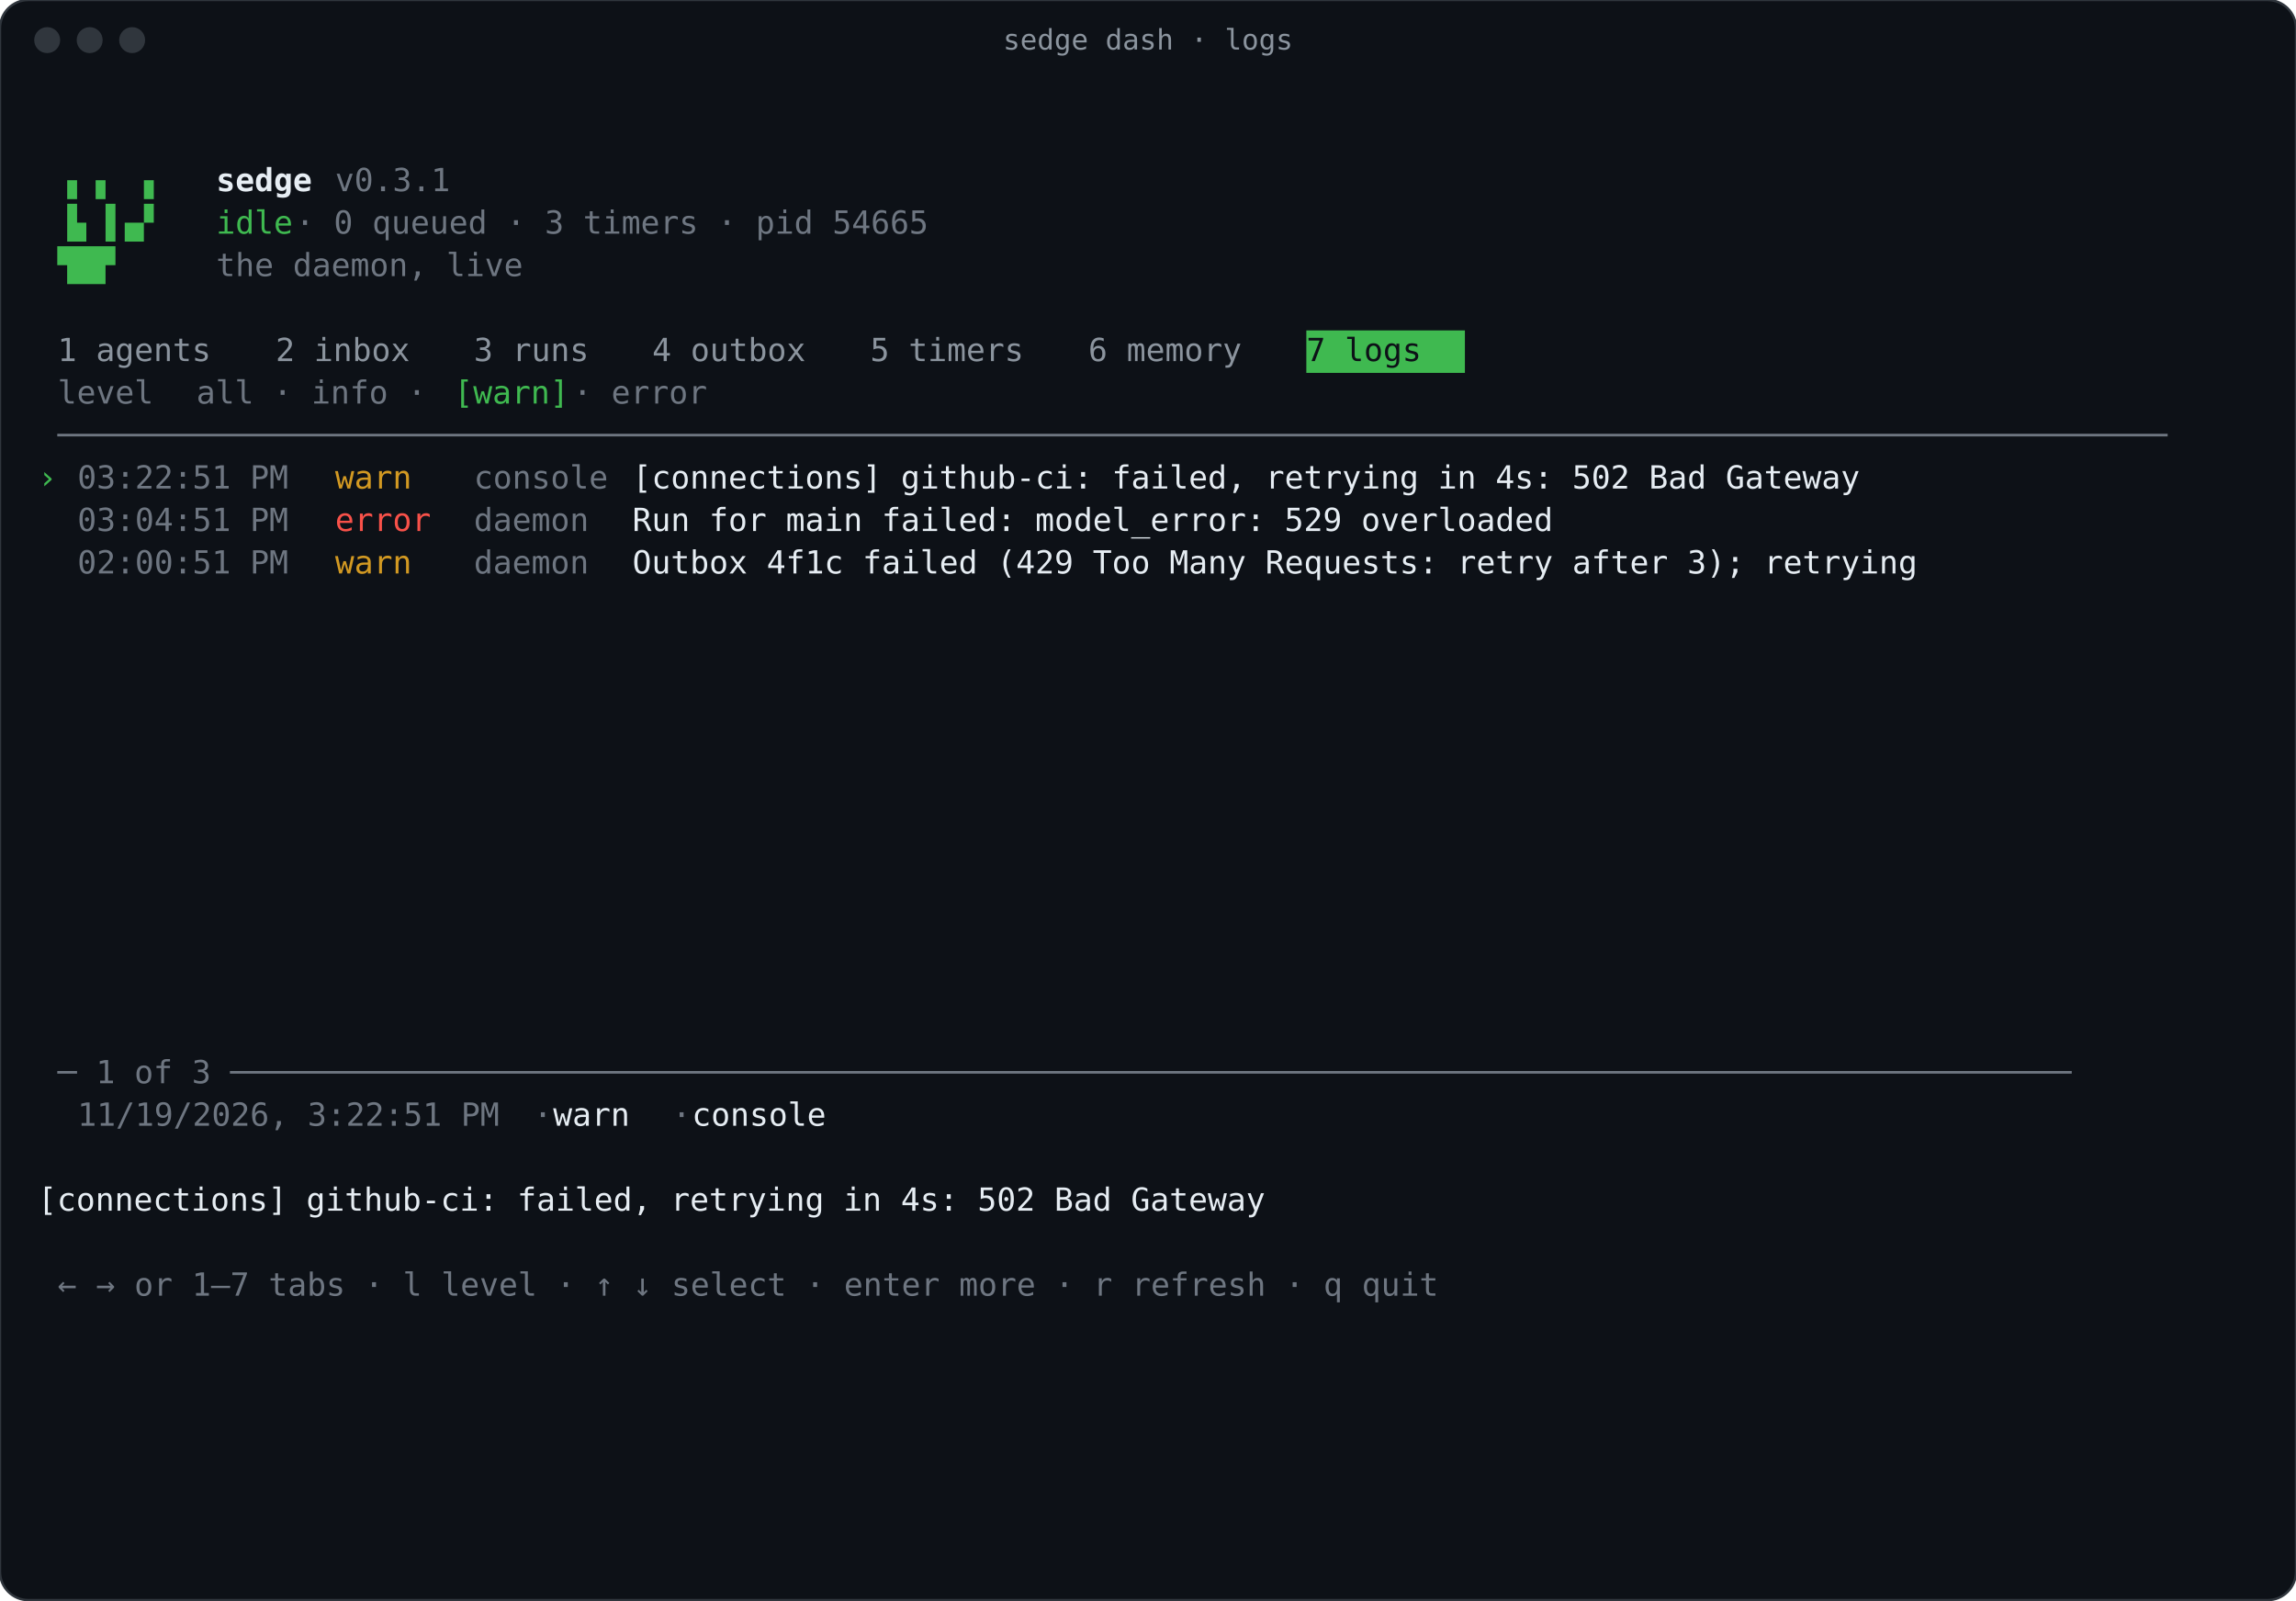
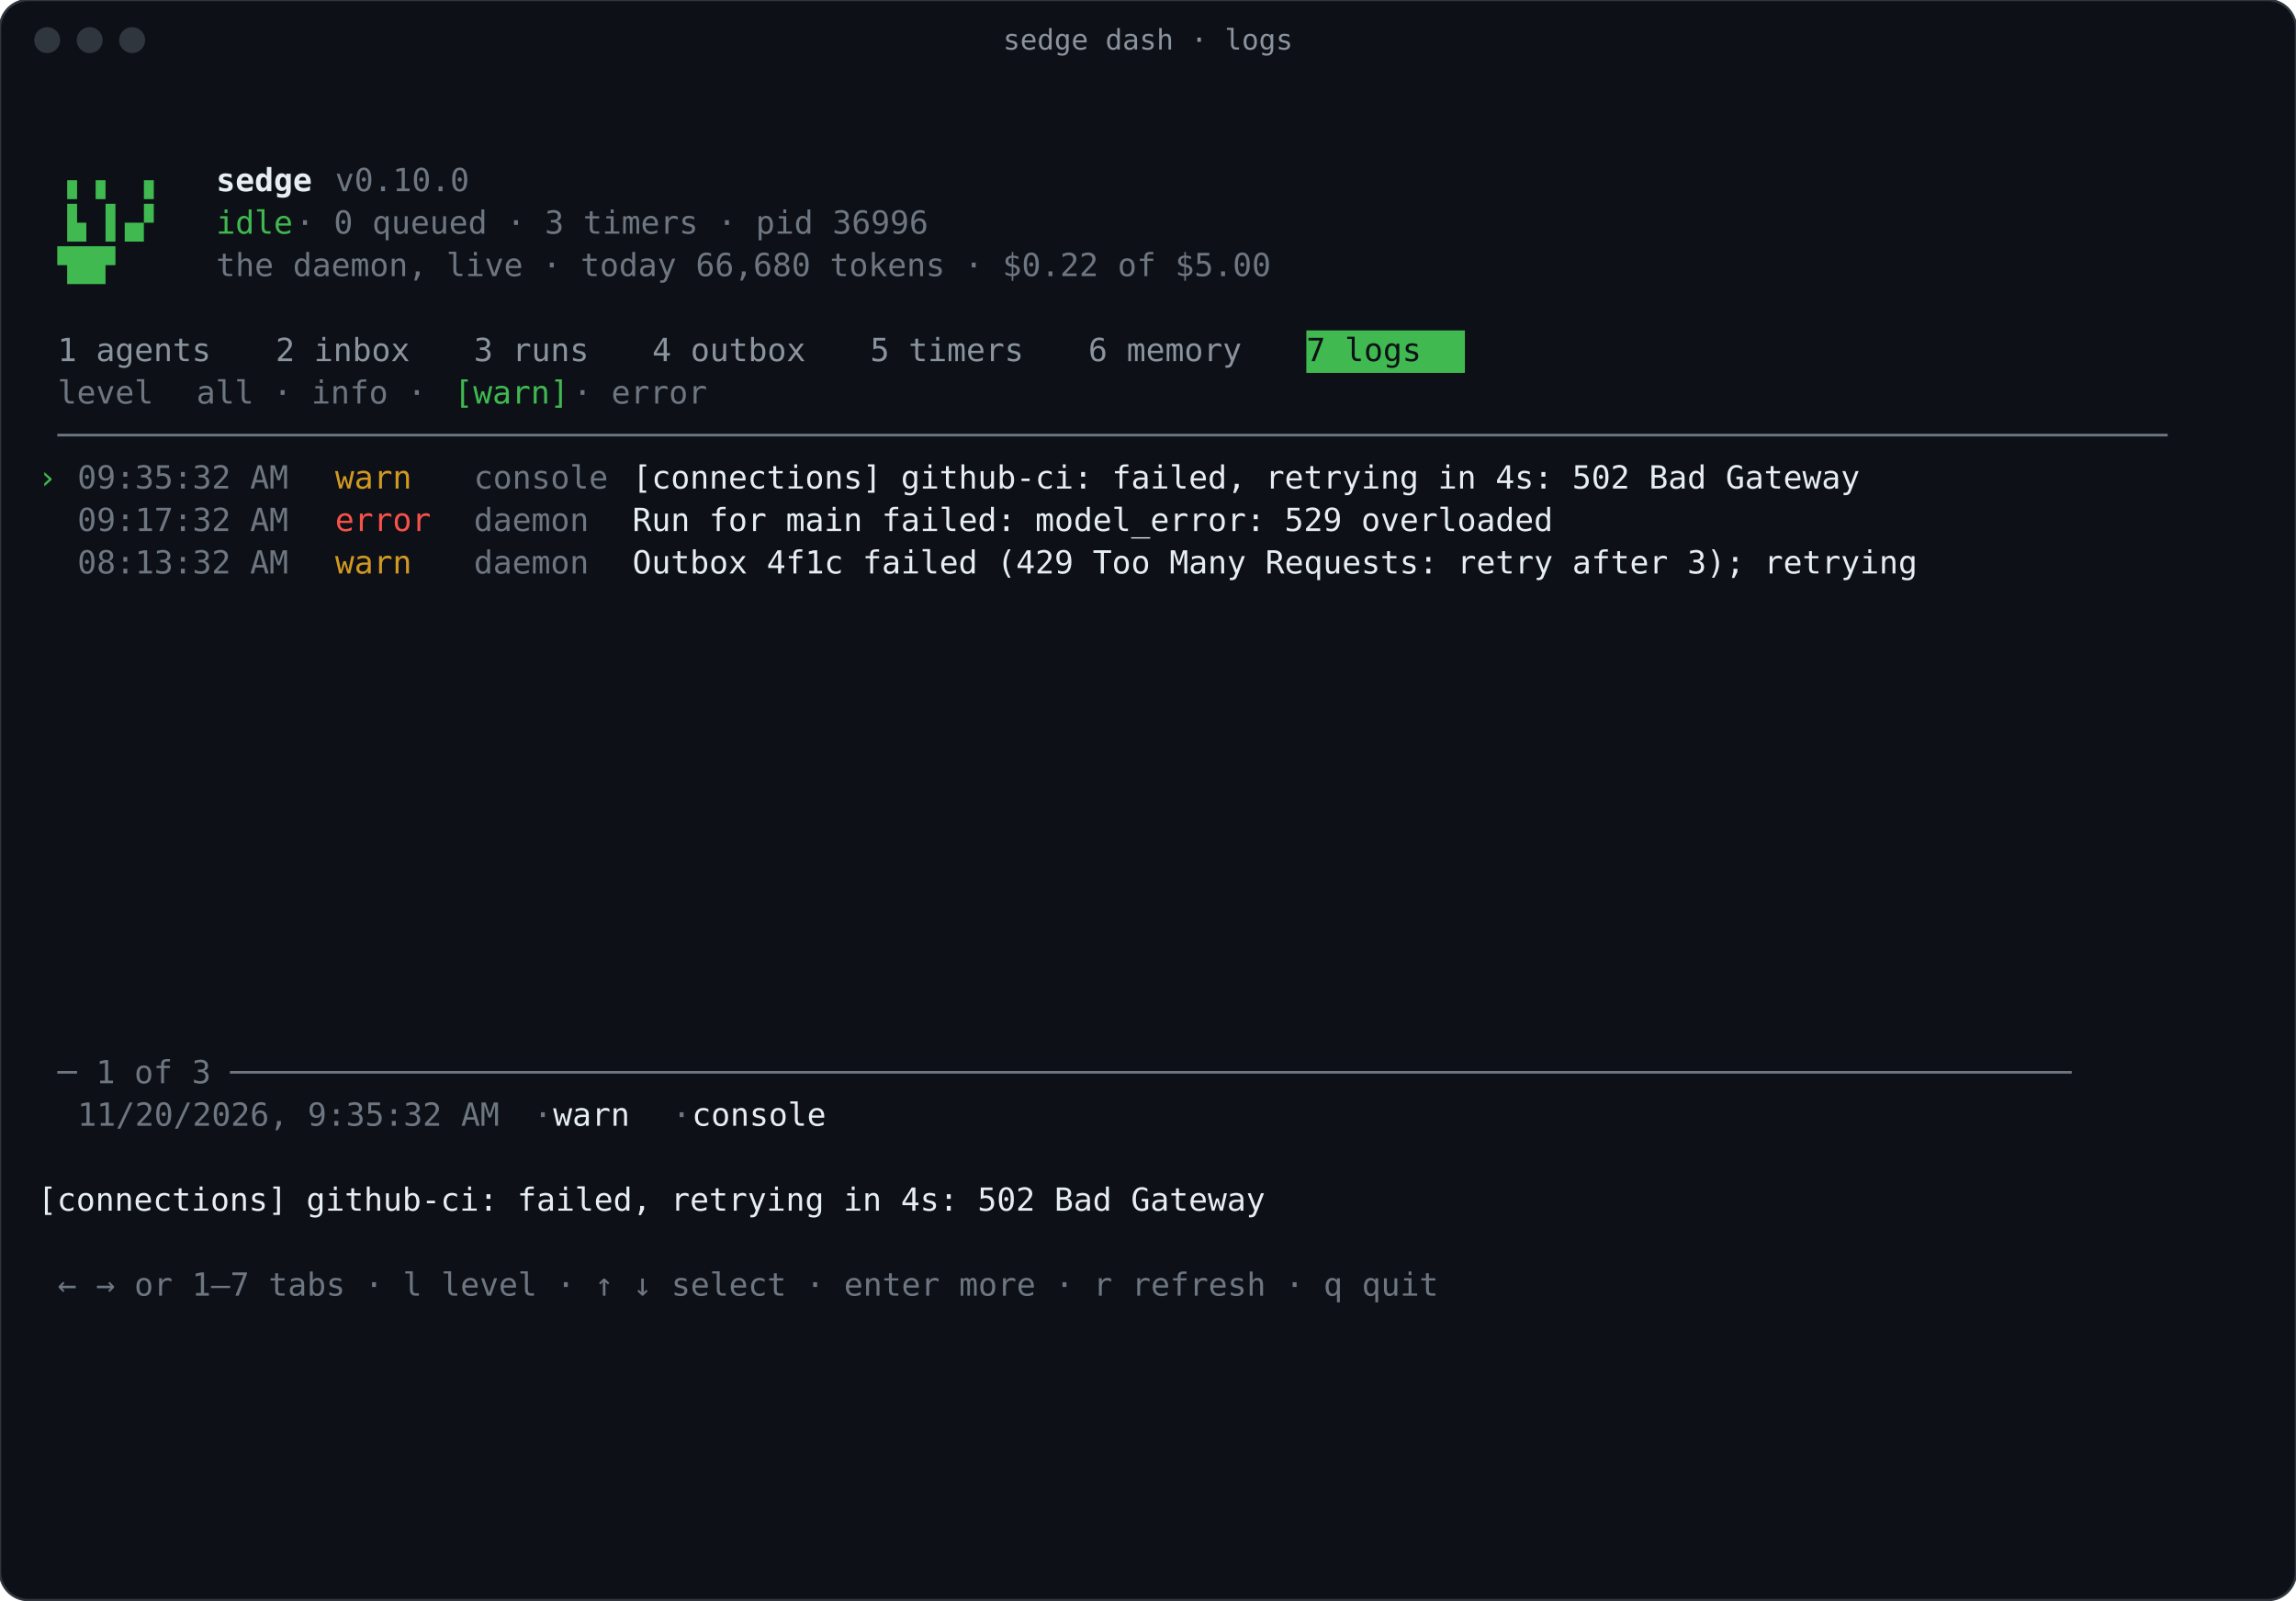
<svg xmlns="http://www.w3.org/2000/svg" viewBox="0 0 973 678" width="973" height="678" role="img" aria-label="sedge dash · logs">
  <style>text { font-family: "Geist Mono", ui-monospace, SFMono-Regular, Menlo, Consolas, monospace; font-size: 13.5px; white-space: pre; }</style>
  <rect width="973" height="678" rx="12" fill="#0d1117" stroke="#30363d" />
  <circle cx="20" cy="17" r="5.5" fill="#30363d" />
  <circle cx="38" cy="17" r="5.5" fill="#30363d" />
  <circle cx="56" cy="17" r="5.5" fill="#30363d" />
  <text x="486.5" y="21" fill="#8b949e" text-anchor="middle" style="font-size:12px">sedge dash · logs</text>
  <text x="24.4" y="81" fill="#3fb950" textLength="50.4" lengthAdjust="spacingAndGlyphs">▗ ▖ ▗ </text>
  <text x="91.6" y="81" fill="#e6edf3" font-weight="700" textLength="42" lengthAdjust="spacingAndGlyphs">sedge</text>
-   <text x="142" y="81" fill="#6e7681" textLength="50.4" lengthAdjust="spacingAndGlyphs">v0.3.1</text>
+   <text x="142" y="81" fill="#6e7681" textLength="58.8" lengthAdjust="spacingAndGlyphs">v0.10.0</text>
  <text x="24.4" y="99" fill="#3fb950" textLength="50.4" lengthAdjust="spacingAndGlyphs">▐▖▐▗▞ </text>
  <text x="91.6" y="99" fill="#3fb950" textLength="33.6" lengthAdjust="spacingAndGlyphs">idle</text>
-   <text x="125.2" y="99" fill="#6e7681" textLength="285.6" lengthAdjust="spacingAndGlyphs"> · 0 queued · 3 timers · pid 54665</text>
+   <text x="125.2" y="99" fill="#6e7681" textLength="285.6" lengthAdjust="spacingAndGlyphs"> · 0 queued · 3 timers · pid 36996</text>
  <text x="24.4" y="117" fill="#3fb950" textLength="50.4" lengthAdjust="spacingAndGlyphs"> ▜█▛  </text>
-   <text x="91.6" y="117" fill="#6e7681" textLength="134.4" lengthAdjust="spacingAndGlyphs">the daemon, live</text>
+   <text x="91.6" y="117" fill="#6e7681" textLength="462" lengthAdjust="spacingAndGlyphs">the daemon, live · today 66,680 tokens · $0.22 of $5.00</text>
  <text x="24.4" y="153" fill="#8b949e" textLength="84" lengthAdjust="spacingAndGlyphs"> 1 agents </text>
  <text x="116.8" y="153" fill="#8b949e" textLength="75.6" lengthAdjust="spacingAndGlyphs"> 2 inbox </text>
  <text x="200.8" y="153" fill="#8b949e" textLength="67.2" lengthAdjust="spacingAndGlyphs"> 3 runs </text>
  <text x="276.4" y="153" fill="#8b949e" textLength="84" lengthAdjust="spacingAndGlyphs"> 4 outbox </text>
  <text x="368.8" y="153" fill="#8b949e" textLength="84" lengthAdjust="spacingAndGlyphs"> 5 timers </text>
  <text x="461.2" y="153" fill="#8b949e" textLength="84" lengthAdjust="spacingAndGlyphs"> 6 memory </text>
  <rect x="553.6" y="140" width="67.2" height="18" fill="#3fb950" />
  <text x="553.6" y="153" fill="#0d1117" textLength="67.2" lengthAdjust="spacingAndGlyphs"> 7 logs </text>
  <text x="24.4" y="171" fill="#6e7681" textLength="42" lengthAdjust="spacingAndGlyphs">level</text>
  <text x="83.2" y="171" fill="#6e7681" textLength="109.2" lengthAdjust="spacingAndGlyphs">all · info · </text>
  <text x="192.4" y="171" fill="#3fb950" textLength="50.4" lengthAdjust="spacingAndGlyphs">[warn]</text>
  <text x="242.8" y="171" fill="#6e7681" textLength="67.2" lengthAdjust="spacingAndGlyphs"> · error</text>
  <text x="24.4" y="189" fill="#6e7681" textLength="924" lengthAdjust="spacingAndGlyphs">──────────────────────────────────────────────────────────────────────────────────────────────────────────────</text>
  <text x="16" y="207" fill="#3fb950" textLength="8.4" lengthAdjust="spacingAndGlyphs">›</text>
-   <text x="32.8" y="207" fill="#6e7681" textLength="92.4" lengthAdjust="spacingAndGlyphs">03:22:51 PM</text>
+   <text x="32.8" y="207" fill="#6e7681" textLength="92.4" lengthAdjust="spacingAndGlyphs">09:35:32 AM</text>
  <text x="142" y="207" fill="#d29922" textLength="42" lengthAdjust="spacingAndGlyphs">warn </text>
  <text x="200.8" y="207" fill="#6e7681" textLength="67.2" lengthAdjust="spacingAndGlyphs">console </text>
  <text x="268" y="207" fill="#e6edf3" textLength="688.8" lengthAdjust="spacingAndGlyphs"> [connections] github-ci: failed, retrying in 4s: 502 Bad Gateway                 </text>
-   <text x="32.8" y="225" fill="#6e7681" textLength="92.4" lengthAdjust="spacingAndGlyphs">03:04:51 PM</text>
+   <text x="32.8" y="225" fill="#6e7681" textLength="92.4" lengthAdjust="spacingAndGlyphs">09:17:32 AM</text>
  <text x="142" y="225" fill="#f85149" textLength="42" lengthAdjust="spacingAndGlyphs">error</text>
  <text x="200.8" y="225" fill="#6e7681" textLength="67.2" lengthAdjust="spacingAndGlyphs">daemon  </text>
  <text x="268" y="225" fill="#e6edf3" textLength="688.8" lengthAdjust="spacingAndGlyphs"> Run for main failed: model_error: 529 overloaded                                 </text>
-   <text x="32.8" y="243" fill="#6e7681" textLength="92.4" lengthAdjust="spacingAndGlyphs">02:00:51 PM</text>
+   <text x="32.8" y="243" fill="#6e7681" textLength="92.4" lengthAdjust="spacingAndGlyphs">08:13:32 AM</text>
  <text x="142" y="243" fill="#d29922" textLength="42" lengthAdjust="spacingAndGlyphs">warn </text>
  <text x="200.8" y="243" fill="#6e7681" textLength="67.2" lengthAdjust="spacingAndGlyphs">daemon  </text>
  <text x="268" y="243" fill="#e6edf3" textLength="688.8" lengthAdjust="spacingAndGlyphs"> Outbox 4f1c failed (429 Too Many Requests: retry after 3); retrying              </text>
  <text x="24.4" y="459" fill="#6e7681" textLength="882" lengthAdjust="spacingAndGlyphs">─ 1 of 3 ────────────────────────────────────────────────────────────────────────────────────────────────</text>
-   <text x="32.8" y="477" fill="#6e7681" textLength="184.8" lengthAdjust="spacingAndGlyphs">11/19/2026, 3:22:51 PM</text>
+   <text x="32.8" y="477" fill="#6e7681" textLength="184.8" lengthAdjust="spacingAndGlyphs">11/20/2026, 9:35:32 AM</text>
  <text x="226" y="477" fill="#6e7681" textLength="8.4" lengthAdjust="spacingAndGlyphs">·</text>
  <text x="234.4" y="477" fill="#e6edf3" textLength="50.4" lengthAdjust="spacingAndGlyphs"> warn </text>
  <text x="284.8" y="477" fill="#6e7681" textLength="8.4" lengthAdjust="spacingAndGlyphs">·</text>
  <text x="293.2" y="477" fill="#e6edf3" textLength="663.6" lengthAdjust="spacingAndGlyphs"> console                                                                       </text>
  <text x="16" y="513" fill="#e6edf3" textLength="940.8" lengthAdjust="spacingAndGlyphs">  [connections] github-ci: failed, retrying in 4s: 502 Bad Gateway                                              </text>
  <text x="24.4" y="549" fill="#6e7681" textLength="604.8" lengthAdjust="spacingAndGlyphs">← → or 1–7 tabs · l level · ↑ ↓ select · enter more · r refresh · q quit</text>
</svg>
